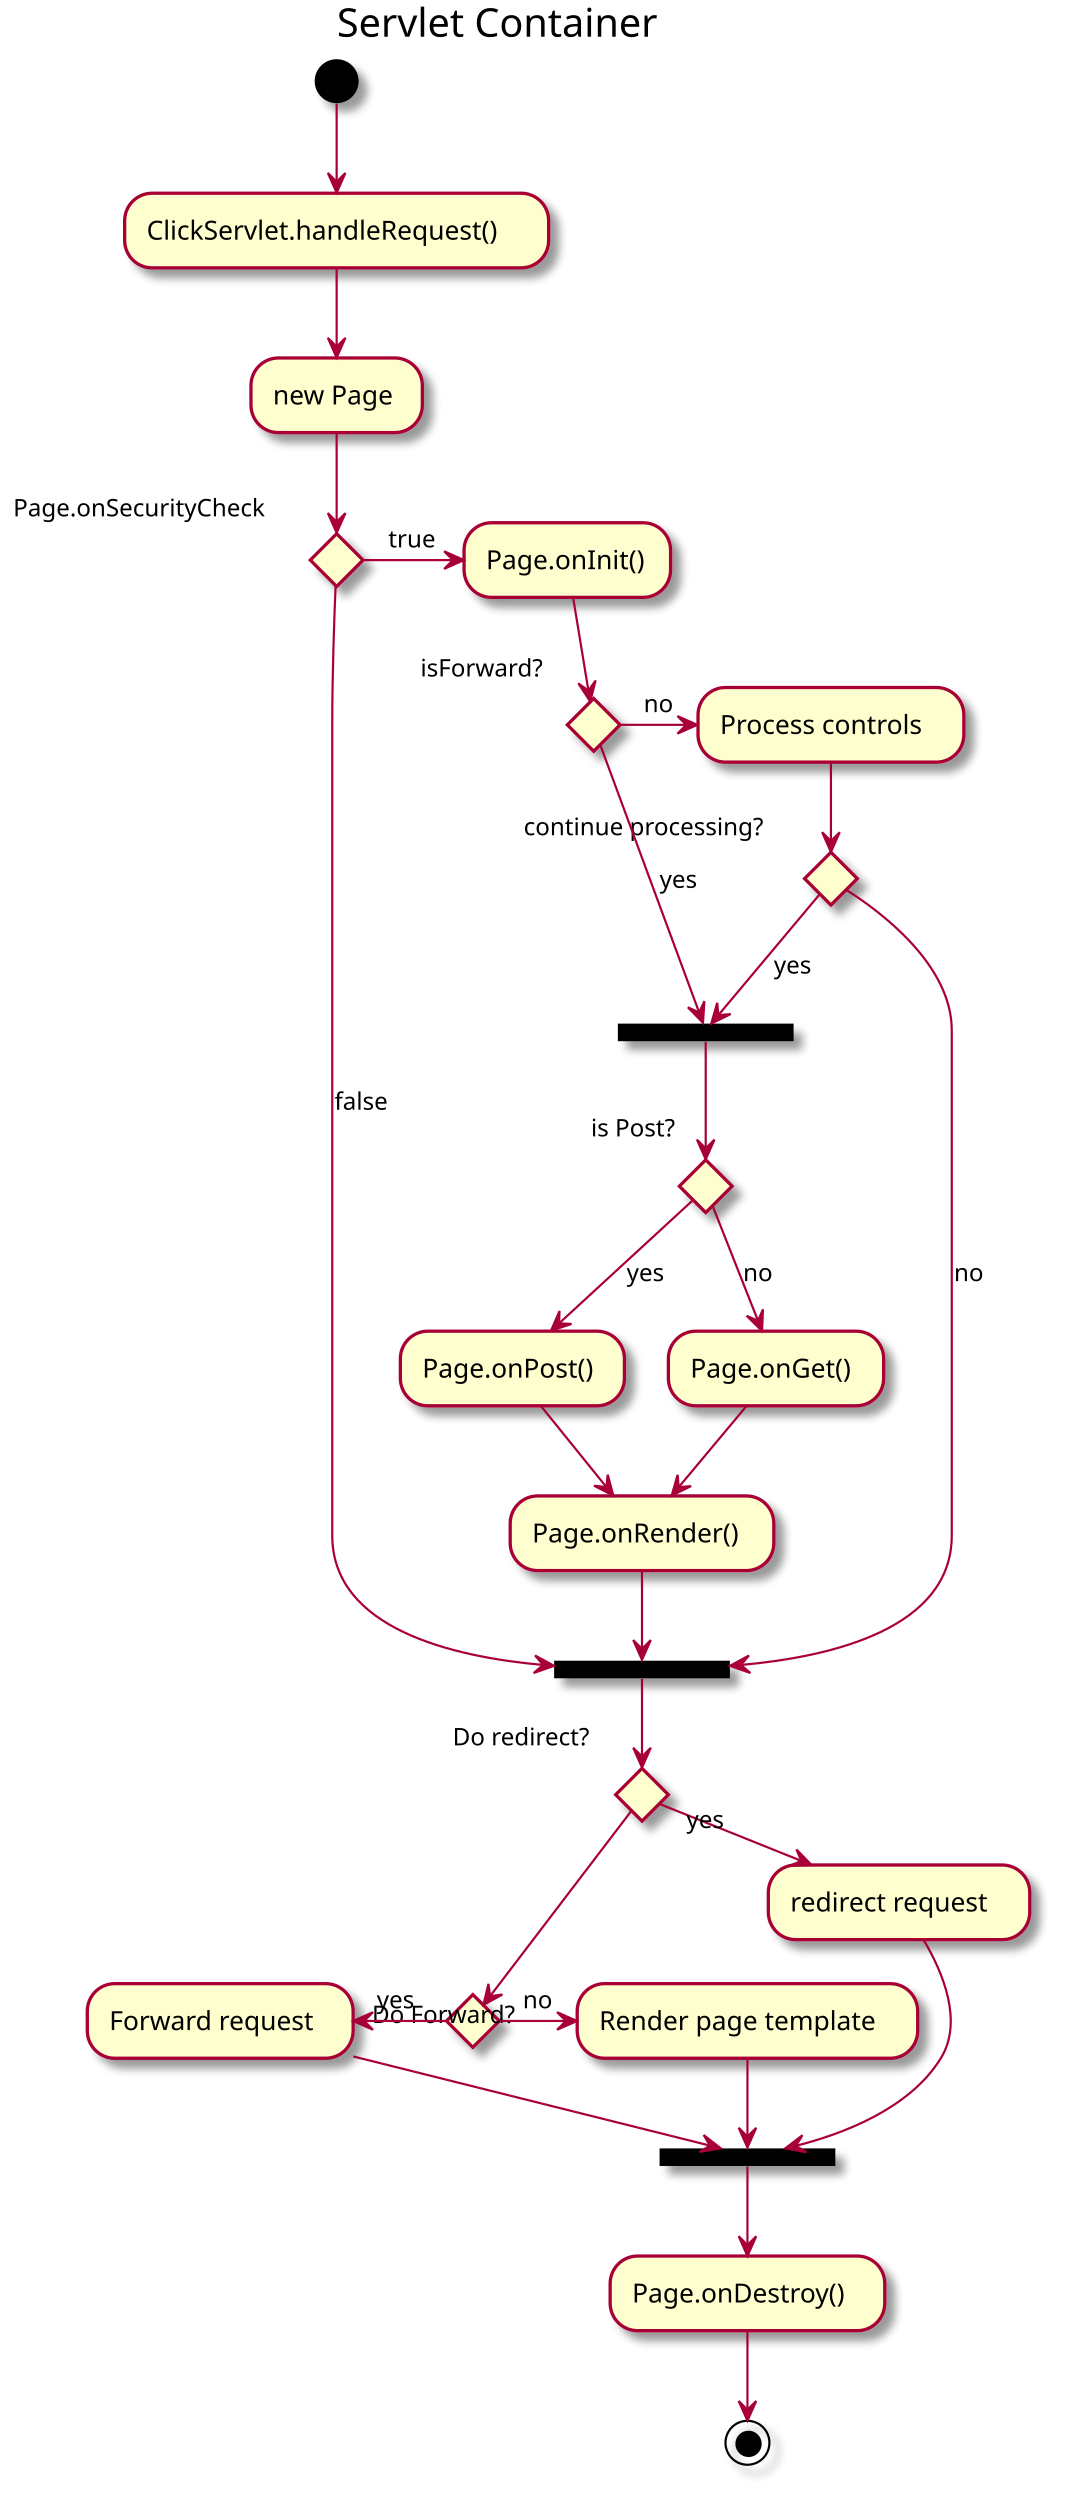
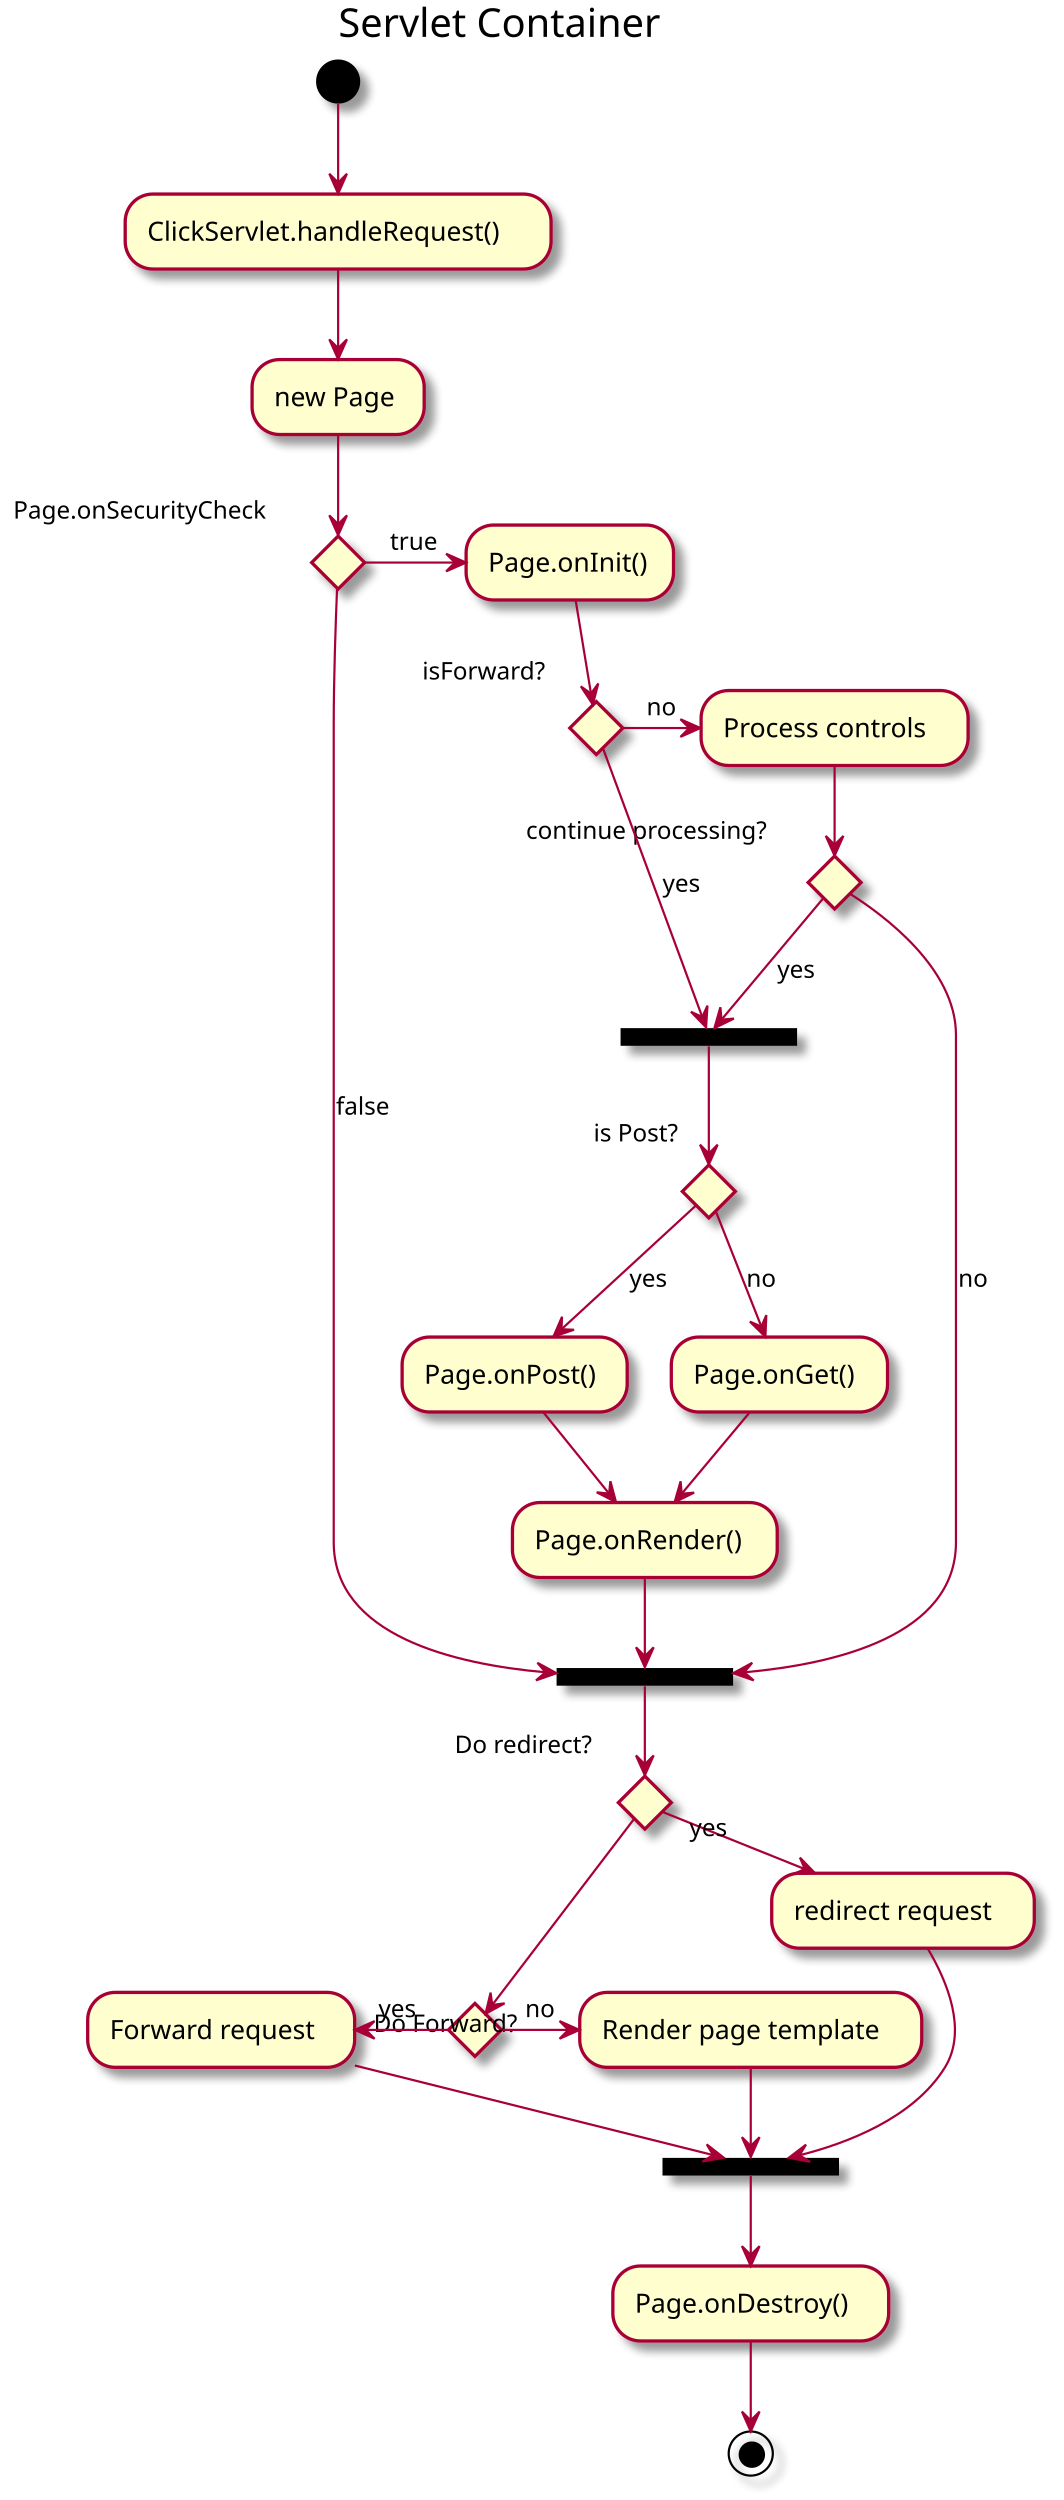
- <svg xmlns="http://www.w3.org/2000/svg" contentScriptType="application/ecmascript" contentStyleType="text/css" height="1138px" preserveAspectRatio="none" style="width:487px;height:1138px;" version="1.1" viewBox="0 0 487 1138" width="487px" zoomAndPan="magnify">
+ <svg xmlns="http://www.w3.org/2000/svg" contentScriptType="application/ecmascript" contentStyleType="text/css" height="1133px" preserveAspectRatio="none" style="width:482px;height:1133px;" version="1.1" viewBox="0 0 482 1133" width="482px" zoomAndPan="magnify">
  <defs>
    <filter height="300%" id="fbjgb33lp05d3" width="300%" x="-1" y="-1">
      <feGaussianBlur result="blurOut" stdDeviation="2.0" />
      <feColorMatrix in="blurOut" result="blurOut2" type="matrix" values="0 0 0 0 0 0 0 0 0 0 0 0 0 0 0 0 0 0 .4 0" />
      <feOffset dx="4.0" dy="4.0" in="blurOut2" result="blurOut3" />
      <feBlend in="SourceGraphic" in2="blurOut3" mode="normal" />
    </filter>
  </defs>
  <g>
    <text fill="#000000" font-family="sans-serif" font-size="18" lengthAdjust="spacingAndGlyphs" textLength="163" x="153.37" y="16.708">Servlet Container</text>
    <ellipse cx="153.241" cy="36.953" fill="#000000" filter="url(#fbjgb33lp05d3)" rx="10" ry="10" style="stroke: none; stroke-width: 1.0;" />
    <rect fill="#FEFECE" filter="url(#fbjgb33lp05d3)" height="33.969" rx="12.5" ry="12.5" style="stroke: #A80036; stroke-width: 1.5;" width="193" x="56.741" y="87.953" />
    <text fill="#000000" font-family="sans-serif" font-size="12" lengthAdjust="spacingAndGlyphs" textLength="173" x="66.741" y="109.092">ClickServlet.handleRequest()</text>
    <rect fill="#FEFECE" filter="url(#fbjgb33lp05d3)" height="33.969" rx="12.5" ry="12.5" style="stroke: #A80036; stroke-width: 1.5;" width="78" x="114.241" y="162.953" />
    <text fill="#000000" font-family="sans-serif" font-size="12" lengthAdjust="spacingAndGlyphs" textLength="58" x="124.241" y="184.092">new Page</text>
    <polygon fill="#FEFECE" filter="url(#fbjgb33lp05d3)" points="153.241,242.953,165.241,254.953,153.241,266.953,141.241,254.953,153.241,242.953" style="stroke: #A80036; stroke-width: 1.5;" />
    <rect fill="#FEFECE" filter="url(#fbjgb33lp05d3)" height="33.969" rx="12.5" ry="12.5" style="stroke: #A80036; stroke-width: 1.5;" width="94" x="211.241" y="237.953" />
    <text fill="#000000" font-family="sans-serif" font-size="12" lengthAdjust="spacingAndGlyphs" textLength="74" x="221.241" y="259.092">Page.onInit()</text>
    <polygon fill="#FEFECE" filter="url(#fbjgb33lp05d3)" points="270.241,317.953,282.241,329.953,270.241,341.953,258.241,329.953,270.241,317.953" style="stroke: #A80036; stroke-width: 1.5;" />
    <rect fill="#FEFECE" filter="url(#fbjgb33lp05d3)" height="33.969" rx="12.5" ry="12.5" style="stroke: #A80036; stroke-width: 1.5;" width="121" x="317.741" y="312.953" />
    <text fill="#000000" font-family="sans-serif" font-size="12" lengthAdjust="spacingAndGlyphs" textLength="101" x="327.741" y="334.092">Process controls</text>
    <polygon fill="#FEFECE" filter="url(#fbjgb33lp05d3)" points="378.241,387.953,390.241,399.953,378.241,411.953,366.241,399.953,378.241,387.953" style="stroke: #A80036; stroke-width: 1.5;" />
    <rect fill="#000000" filter="url(#fbjgb33lp05d3)" height="8" style="stroke: none; stroke-width: 1.0;" width="80" x="281.241" y="465.953" />
    <rect fill="#000000" filter="url(#fbjgb33lp05d3)" height="8" style="stroke: none; stroke-width: 1.0;" width="80" x="252.241" y="755.953" />
    <polygon fill="#FEFECE" filter="url(#fbjgb33lp05d3)" points="321.241,527.953,333.241,539.953,321.241,551.953,309.241,539.953,321.241,527.953" style="stroke: #A80036; stroke-width: 1.5;" />
    <rect fill="#FEFECE" filter="url(#fbjgb33lp05d3)" height="33.969" rx="12.5" ry="12.5" style="stroke: #A80036; stroke-width: 1.5;" width="102" x="182.241" y="605.953" />
    <text fill="#000000" font-family="sans-serif" font-size="12" lengthAdjust="spacingAndGlyphs" textLength="82" x="192.241" y="627.092">Page.onPost()</text>
    <rect fill="#FEFECE" filter="url(#fbjgb33lp05d3)" height="33.969" rx="12.5" ry="12.5" style="stroke: #A80036; stroke-width: 1.5;" width="120" x="232.241" y="680.953" />
    <text fill="#000000" font-family="sans-serif" font-size="12" lengthAdjust="spacingAndGlyphs" textLength="100" x="242.241" y="702.092">Page.onRender()</text>
    <rect fill="#FEFECE" filter="url(#fbjgb33lp05d3)" height="33.969" rx="12.5" ry="12.5" style="stroke: #A80036; stroke-width: 1.5;" width="98" x="304.241" y="605.953" />
    <text fill="#000000" font-family="sans-serif" font-size="12" lengthAdjust="spacingAndGlyphs" textLength="78" x="314.241" y="627.092">Page.onGet()</text>
    <polygon fill="#FEFECE" filter="url(#fbjgb33lp05d3)" points="292.241,804.953,304.241,816.953,292.241,828.953,280.241,816.953,292.241,804.953" style="stroke: #A80036; stroke-width: 1.5;" />
    <rect fill="#FEFECE" filter="url(#fbjgb33lp05d3)" height="33.969" rx="12.5" ry="12.5" style="stroke: #A80036; stroke-width: 1.5;" width="119" x="349.741" y="848.953" />
    <text fill="#000000" font-family="sans-serif" font-size="12" lengthAdjust="spacingAndGlyphs" textLength="99" x="359.741" y="870.092">redirect request</text>
    <rect fill="#000000" filter="url(#fbjgb33lp05d3)" height="8" style="stroke: none; stroke-width: 1.0;" width="80" x="300.241" y="977.953" />
    <polygon fill="#FEFECE" filter="url(#fbjgb33lp05d3)" points="215.241,907.953,227.241,919.953,215.241,931.953,203.241,919.953,215.241,907.953" style="stroke: #A80036; stroke-width: 1.5;" />
    <rect fill="#FEFECE" filter="url(#fbjgb33lp05d3)" height="33.969" rx="12.5" ry="12.5" style="stroke: #A80036; stroke-width: 1.5;" width="121" x="39.741" y="902.953" />
    <text fill="#000000" font-family="sans-serif" font-size="12" lengthAdjust="spacingAndGlyphs" textLength="101" x="49.741" y="924.092">Forward request</text>
    <rect fill="#FEFECE" filter="url(#fbjgb33lp05d3)" height="33.969" rx="12.5" ry="12.5" style="stroke: #A80036; stroke-width: 1.5;" width="155" x="262.741" y="902.953" />
    <text fill="#000000" font-family="sans-serif" font-size="12" lengthAdjust="spacingAndGlyphs" textLength="135" x="272.741" y="924.092">Render page template</text>
    <rect fill="#FEFECE" filter="url(#fbjgb33lp05d3)" height="33.969" rx="12.5" ry="12.5" style="stroke: #A80036; stroke-width: 1.5;" width="125" x="277.741" y="1026.953" />
    <text fill="#000000" font-family="sans-serif" font-size="12" lengthAdjust="spacingAndGlyphs" textLength="105" x="287.741" y="1048.092">Page.onDestroy()</text>
    <ellipse cx="340.241" cy="1111.953" fill="none" filter="url(#fbjgb33lp05d3)" rx="10" ry="10" style="stroke: #000000; stroke-width: 1.0;" />
    <ellipse cx="340.741" cy="1112.453" fill="#000000" rx="6" ry="6" style="stroke: none; stroke-width: 1.0;" />
-     <path d="M153.241,47.133 C153.241,56.223 153.241,70.483 153.241,82.443 " fill="none" id="start-&gt;ClickServlet.handleRequest()" style="stroke: #A80036; stroke-width: 1.0;" />
+     <path d="M153.241,47.133 C153.241,56.223 153.241,70.483 153.241,82.443 " fill="none" id="start-to-ClickServlet.handleRequest()" style="stroke: #A80036; stroke-width: 1.0;" />
    <polygon fill="#A80036" points="153.241,87.743,157.241,78.743,153.241,82.743,149.241,78.743,153.241,87.743" style="stroke: #A80036; stroke-width: 1.0;" />
-     <path d="M153.241,122.154 C153.241,132.645 153.241,146.416 153.241,157.771 " fill="none" id="ClickServlet.handleRequest()-&gt;new Page" style="stroke: #A80036; stroke-width: 1.0;" />
+     <path d="M153.241,122.154 C153.241,132.645 153.241,146.416 153.241,157.771 " fill="none" id="ClickServlet.handleRequest()-to-new Page" style="stroke: #A80036; stroke-width: 1.0;" />
    <polygon fill="#A80036" points="153.241,162.797,157.241,153.797,153.241,157.797,149.241,153.797,153.241,162.797" style="stroke: #A80036; stroke-width: 1.0;" />
-     <path d="M153.241,197.154 C153.241,209.102 153.241,225.304 153.241,237.347 " fill="none" id="new Page-&gt;#60794" style="stroke: #A80036; stroke-width: 1.0;" />
+     <path d="M153.241,197.154 C153.241,209.102 153.241,225.304 153.241,237.347 " fill="none" id="new Page-to-#246510" style="stroke: #A80036; stroke-width: 1.0;" />
    <polygon fill="#A80036" points="153.241,242.557,157.241,233.557,153.241,237.557,149.241,233.557,153.241,242.557" style="stroke: #A80036; stroke-width: 1.0;" />
    <text fill="#000000" font-family="sans-serif" font-size="11" lengthAdjust="spacingAndGlyphs" textLength="127" x="6" y="235.032">Page.onSecurityCheck</text>
-     <path d="M165.286,254.953 C175.449,254.953 190.745,254.953 206.01,254.953 " fill="none" id="#60794-&gt;Page.onInit()" style="stroke: #A80036; stroke-width: 1.0;" />
+     <path d="M165.286,254.953 C175.449,254.953 190.745,254.953 206.01,254.953 " fill="none" id="#246510-to-Page.onInit()" style="stroke: #A80036; stroke-width: 1.0;" />
    <polygon fill="#A80036" points="211.178,254.953,202.178,250.953,206.178,254.953,202.178,258.953,211.178,254.953" style="stroke: #A80036; stroke-width: 1.0;" />
    <text fill="#000000" font-family="sans-serif" font-size="11" lengthAdjust="spacingAndGlyphs" textLength="23" x="176.741" y="249.164">true</text>
-     <path d="M260.904,272.154 C262.964,284.685 265.793,301.895 267.796,314.078 " fill="none" id="Page.onInit()-&gt;#60799" style="stroke: #A80036; stroke-width: 1.0;" />
+     <path d="M260.904,272.154 C262.964,284.685 265.793,301.895 267.796,314.078 " fill="none" id="Page.onInit()-to-#246515" style="stroke: #A80036; stroke-width: 1.0;" />
    <polygon fill="#A80036" points="268.652,319.287,271.138,309.757,267.84,314.353,263.244,311.055,268.652,319.287" style="stroke: #A80036; stroke-width: 1.0;" />
    <text fill="#000000" font-family="sans-serif" font-size="11" lengthAdjust="spacingAndGlyphs" textLength="59" x="191.387" y="307.943">isForward?</text>
-     <path d="M282.63,329.953 C290.318,329.953 300.86,329.953 312.146,329.953 " fill="none" id="#60799-&gt;Process controls" style="stroke: #A80036; stroke-width: 1.0;" />
+     <path d="M282.63,329.953 C290.318,329.953 300.86,329.953 312.146,329.953 " fill="none" id="#246515-to-Process controls" style="stroke: #A80036; stroke-width: 1.0;" />
    <polygon fill="#A80036" points="317.376,329.953,308.376,325.953,312.376,329.953,308.376,333.953,317.376,329.953" style="stroke: #A80036; stroke-width: 1.0;" />
    <text fill="#000000" font-family="sans-serif" font-size="11" lengthAdjust="spacingAndGlyphs" textLength="14" x="292.991" y="324.164">no</text>
-     <path d="M378.241,347.068 C378.241,357.869 378.241,372.035 378.241,382.836 " fill="none" id="Process controls-&gt;#60804" style="stroke: #A80036; stroke-width: 1.0;" />
+     <path d="M378.241,347.068 C378.241,357.869 378.241,372.035 378.241,382.836 " fill="none" id="Process controls-to-#246520" style="stroke: #A80036; stroke-width: 1.0;" />
    <polygon fill="#A80036" points="378.241,387.838,382.241,378.838,378.241,382.838,374.241,378.838,378.241,387.838" style="stroke: #A80036; stroke-width: 1.0;" />
    <text fill="#000000" font-family="sans-serif" font-size="11" lengthAdjust="spacingAndGlyphs" textLength="120" x="238.366" y="380.181">continue processing?</text>
-     <path d="M372.981,407.228 C362.284,419.99 338.072,448.873 326.983,462.103 " fill="none" id="#60804-&gt;RENDERING" style="stroke: #A80036; stroke-width: 1.0;" />
+     <path d="M372.981,407.228 C362.284,419.99 338.072,448.873 326.983,462.103 " fill="none" id="#246520-to-RENDERING" style="stroke: #A80036; stroke-width: 1.0;" />
    <polygon fill="#A80036" points="323.764,465.943,332.611,461.617,326.976,462.112,326.481,456.477,323.764,465.943" style="stroke: #A80036; stroke-width: 1.0;" />
    <text fill="#000000" font-family="sans-serif" font-size="11" lengthAdjust="spacingAndGlyphs" textLength="21" x="352.241" y="443.164">yes</text>
-     <path d="M385.431,405.213 C400.34,414.652 433.241,438.889 433.241,468.953 C433.241,468.953 433.241,468.953 433.241,698.953 C433.241,741.303 378.718,754.184 337.482,757.87 " fill="none" id="#60804-&gt;REDIRECT_CHECK" style="stroke: #A80036; stroke-width: 1.0;" />
+     <path d="M385.431,405.213 C400.34,414.652 433.241,438.889 433.241,468.953 C433.241,468.953 433.241,468.953 433.241,698.953 C433.241,741.303 378.718,754.184 337.482,757.87 " fill="none" id="#246520-to-REDIRECT_CHECK" style="stroke: #A80036; stroke-width: 1.0;" />
    <polygon fill="#A80036" points="332.269,758.294,341.564,761.551,337.252,757.888,340.914,753.577,332.269,758.294" style="stroke: #A80036; stroke-width: 1.0;" />
    <text fill="#000000" font-family="sans-serif" font-size="11" lengthAdjust="spacingAndGlyphs" textLength="14" x="434.241" y="583.164">no</text>
-     <path d="M273.279,339.172 C282.331,363.668 309.062,435.999 318.165,460.63 " fill="none" id="#60799-&gt;RENDERING" style="stroke: #A80036; stroke-width: 1.0;" />
+     <path d="M273.279,339.172 C282.331,363.668 309.062,435.999 318.165,460.63 " fill="none" id="#246515-to-RENDERING" style="stroke: #A80036; stroke-width: 1.0;" />
    <polygon fill="#A80036" points="319.996,465.585,320.628,455.757,318.263,460.895,313.124,458.529,319.996,465.585" style="stroke: #A80036; stroke-width: 1.0;" />
    <text fill="#000000" font-family="sans-serif" font-size="11" lengthAdjust="spacingAndGlyphs" textLength="21" x="300.241" y="404.164">yes</text>
-     <path d="M321.241,474.233 C321.241,482.814 321.241,506.381 321.241,522.575 " fill="none" id="RENDERING-&gt;#60812" style="stroke: #A80036; stroke-width: 1.0;" />
+     <path d="M321.241,474.233 C321.241,482.814 321.241,506.381 321.241,522.575 " fill="none" id="RENDERING-to-#246528" style="stroke: #A80036; stroke-width: 1.0;" />
    <polygon fill="#A80036" points="321.241,527.753,325.241,518.753,321.241,522.753,317.241,518.753,321.241,527.753" style="stroke: #A80036; stroke-width: 1.0;" />
    <text fill="#000000" font-family="sans-serif" font-size="11" lengthAdjust="spacingAndGlyphs" textLength="42" x="269.003" y="517.287">is Post?</text>
-     <path d="M315.467,546.268 C303.351,557.42 274.736,583.758 254.686,602.213 " fill="none" id="#60812-&gt;Page.onPost()" style="stroke: #A80036; stroke-width: 1.0;" />
+     <path d="M315.467,546.268 C303.351,557.42 274.736,583.758 254.686,602.213 " fill="none" id="#246528-to-Page.onPost()" style="stroke: #A80036; stroke-width: 1.0;" />
    <polygon fill="#A80036" points="250.798,605.793,260.129,602.641,254.477,602.407,254.711,596.755,250.798,605.793" style="stroke: #A80036; stroke-width: 1.0;" />
    <text fill="#000000" font-family="sans-serif" font-size="11" lengthAdjust="spacingAndGlyphs" textLength="21" x="285.241" y="583.164">yes</text>
-     <path d="M246.335,640.154 C255.043,650.928 266.547,665.162 275.861,676.686 " fill="none" id="Page.onPost()-&gt;render" style="stroke: #A80036; stroke-width: 1.0;" />
+     <path d="M246.335,640.154 C255.043,650.928 266.547,665.162 275.861,676.686 " fill="none" id="Page.onPost()-to-render" style="stroke: #A80036; stroke-width: 1.0;" />
    <polygon fill="#A80036" points="279.184,680.797,276.635,671.284,276.04,676.909,270.414,676.314,279.184,680.797" style="stroke: #A80036; stroke-width: 1.0;" />
-     <path d="M292.241,715.032 C292.241,726.422 292.241,741.252 292.241,750.435 " fill="none" id="render-&gt;REDIRECT_CHECK" style="stroke: #A80036; stroke-width: 1.0;" />
+     <path d="M292.241,715.032 C292.241,726.422 292.241,741.252 292.241,750.435 " fill="none" id="render-to-REDIRECT_CHECK" style="stroke: #A80036; stroke-width: 1.0;" />
    <polygon fill="#A80036" points="292.241,755.561,296.241,746.561,292.241,750.561,288.241,746.561,292.241,755.561" style="stroke: #A80036; stroke-width: 1.0;" />
-     <path d="M324.426,549.016 C329.154,560.983 338.19,583.855 344.888,600.809 " fill="none" id="#60812-&gt;Page.onGet()" style="stroke: #A80036; stroke-width: 1.0;" />
+     <path d="M324.426,549.016 C329.154,560.983 338.19,583.855 344.888,600.809 " fill="none" id="#246528-to-Page.onGet()" style="stroke: #A80036; stroke-width: 1.0;" />
    <polygon fill="#A80036" points="346.884,605.862,347.298,596.022,345.047,601.212,339.857,598.961,346.884,605.862" style="stroke: #A80036; stroke-width: 1.0;" />
    <text fill="#000000" font-family="sans-serif" font-size="11" lengthAdjust="spacingAndGlyphs" textLength="14" x="338.241" y="583.164">no</text>
-     <path d="M339.703,640.154 C330.7,650.928 318.806,665.162 309.177,676.686 " fill="none" id="Page.onGet()-&gt;render" style="stroke: #A80036; stroke-width: 1.0;" />
+     <path d="M339.703,640.154 C330.7,650.928 318.806,665.162 309.177,676.686 " fill="none" id="Page.onGet()-to-render" style="stroke: #A80036; stroke-width: 1.0;" />
    <polygon fill="#A80036" points="305.741,680.797,314.582,676.457,308.947,676.961,308.443,671.326,305.741,680.797" style="stroke: #A80036; stroke-width: 1.0;" />
-     <path d="M152.757,266.834 C152.165,281.096 151.241,306.893 151.241,328.953 C151.241,328.953 151.241,328.953 151.241,698.953 C151.241,741.303 205.764,754.184 247,757.87 " fill="none" id="#60794-&gt;REDIRECT_CHECK" style="stroke: #A80036; stroke-width: 1.0;" />
+     <path d="M152.757,266.834 C152.165,281.096 151.241,306.893 151.241,328.953 C151.241,328.953 151.241,328.953 151.241,698.953 C151.241,741.303 205.764,754.184 247,757.87 " fill="none" id="#246510-to-REDIRECT_CHECK" style="stroke: #A80036; stroke-width: 1.0;" />
    <polygon fill="#A80036" points="252.213,758.294,243.567,753.577,247.229,757.888,242.918,761.551,252.213,758.294" style="stroke: #A80036; stroke-width: 1.0;" />
    <text fill="#000000" font-family="sans-serif" font-size="11" lengthAdjust="spacingAndGlyphs" textLength="28" x="152.241" y="505.164">false</text>
-     <path d="M292.241,764.229 C292.241,771.028 292.241,787.073 292.241,799.505 " fill="none" id="REDIRECT_CHECK-&gt;#60824" style="stroke: #A80036; stroke-width: 1.0;" />
+     <path d="M292.241,764.229 C292.241,771.028 292.241,787.073 292.241,799.505 " fill="none" id="REDIRECT_CHECK-to-#246540" style="stroke: #A80036; stroke-width: 1.0;" />
    <polygon fill="#A80036" points="292.241,804.574,296.241,795.574,292.241,799.574,288.241,795.574,292.241,804.574" style="stroke: #A80036; stroke-width: 1.0;" />
    <text fill="#000000" font-family="sans-serif" font-size="11" lengthAdjust="spacingAndGlyphs" textLength="70" x="206.053" y="794.47">Do redirect?</text>
-     <path d="M300.283,821.184 C313.496,826.492 340.726,837.43 364.657,847.043 " fill="none" id="#60824-&gt;redirect request" style="stroke: #A80036; stroke-width: 1.0;" />
+     <path d="M300.283,821.184 C313.496,826.492 340.726,837.43 364.657,847.043 " fill="none" id="#246540-to-redirect request" style="stroke: #A80036; stroke-width: 1.0;" />
    <polygon fill="#A80036" points="369.394,848.946,362.534,841.879,364.754,847.082,359.551,849.302,369.394,848.946" style="stroke: #A80036; stroke-width: 1.0;" />
    <text fill="#000000" font-family="sans-serif" font-size="11" lengthAdjust="spacingAndGlyphs" textLength="21" x="312.463" y="832.125">yes</text>
-     <path d="M420.401,883.002 C429.254,897.904 438.569,920.243 428.241,936.953 C413.942,960.09 383.384,971.467 362.326,976.763 " fill="none" id="redirect request-&gt;BEFORE_DESTROY" style="stroke: #A80036; stroke-width: 1.0;" />
+     <path d="M420.401,883.002 C429.254,897.904 438.569,920.243 428.241,936.953 C413.942,960.09 383.384,971.467 362.326,976.763 " fill="none" id="redirect request-to-BEFORE_DESTROY" style="stroke: #A80036; stroke-width: 1.0;" />
    <polygon fill="#A80036" points="357.458,977.922,367.139,979.728,362.322,976.764,365.286,971.946,357.458,977.922" style="stroke: #A80036; stroke-width: 1.0;" />
-     <path d="M287.424,824.271 C274.514,841.205 239.042,887.733 223.138,908.595 " fill="none" id="#60824-&gt;#60831" style="stroke: #A80036; stroke-width: 1.0;" />
+     <path d="M287.424,824.271 C274.514,841.205 239.042,887.733 223.138,908.595 " fill="none" id="#246540-to-#246547" style="stroke: #A80036; stroke-width: 1.0;" />
    <polygon fill="#A80036" points="220.056,912.637,228.694,907.906,223.087,908.661,222.332,903.055,220.056,912.637" style="stroke: #A80036; stroke-width: 1.0;" />
    <text fill="#000000" font-family="sans-serif" font-size="11" lengthAdjust="spacingAndGlyphs" textLength="70" x="169.338" y="920.876">Do Forward?</text>
-     <path d="M166.01,919.953 C180.16,919.953 193.629,919.953 202.89,919.953 " fill="none" id="Forward request&lt;-#60831" style="stroke: #A80036; stroke-width: 1.0;" />
+     <path d="M166.01,919.953 C180.16,919.953 193.629,919.953 202.89,919.953 " fill="none" id="Forward request-backto-#246547" style="stroke: #A80036; stroke-width: 1.0;" />
    <polygon fill="#A80036" points="160.772,919.953,169.772,923.953,165.772,919.953,169.772,915.953,160.772,919.953" style="stroke: #A80036; stroke-width: 1.0;" />
    <text fill="#000000" font-family="sans-serif" font-size="11" lengthAdjust="spacingAndGlyphs" textLength="21" x="171.491" y="914.164">yes</text>
-     <path d="M160.803,936.094 C214.582,949.538 289.67,968.31 323.06,976.658 " fill="none" id="Forward request-&gt;BEFORE_DESTROY" style="stroke: #A80036; stroke-width: 1.0;" />
+     <path d="M160.803,936.094 C214.582,949.538 289.67,968.31 323.06,976.658 " fill="none" id="Forward request-to-BEFORE_DESTROY" style="stroke: #A80036; stroke-width: 1.0;" />
    <polygon fill="#A80036" points="328.051,977.905,320.29,971.841,323.2,976.692,318.349,979.602,328.051,977.905" style="stroke: #A80036; stroke-width: 1.0;" />
-     <path d="M227.683,919.953 C235.356,919.953 245.934,919.953 257.554,919.953 " fill="none" id="#60831-&gt;Render page template" style="stroke: #A80036; stroke-width: 1.0;" />
+     <path d="M227.683,919.953 C235.356,919.953 245.934,919.953 257.554,919.953 " fill="none" id="#246547-to-Render page template" style="stroke: #A80036; stroke-width: 1.0;" />
    <polygon fill="#A80036" points="262.593,919.953,253.593,915.953,257.593,919.953,253.593,923.953,262.593,919.953" style="stroke: #A80036; stroke-width: 1.0;" />
    <text fill="#000000" font-family="sans-serif" font-size="11" lengthAdjust="spacingAndGlyphs" textLength="14" x="237.991" y="914.164">no</text>
-     <path d="M340.241,937.032 C340.241,948.422 340.241,963.252 340.241,972.435 " fill="none" id="Render page template-&gt;BEFORE_DESTROY" style="stroke: #A80036; stroke-width: 1.0;" />
+     <path d="M340.241,937.032 C340.241,948.422 340.241,963.252 340.241,972.435 " fill="none" id="Render page template-to-BEFORE_DESTROY" style="stroke: #A80036; stroke-width: 1.0;" />
    <polygon fill="#A80036" points="340.241,977.561,344.241,968.561,340.241,972.561,336.241,968.561,340.241,977.561" style="stroke: #A80036; stroke-width: 1.0;" />
-     <path d="M340.241,986.179 C340.241,992.84 340.241,1008.601 340.241,1021.831 " fill="none" id="BEFORE_DESTROY-&gt;Page.onDestroy()" style="stroke: #A80036; stroke-width: 1.0;" />
+     <path d="M340.241,986.179 C340.241,992.84 340.241,1008.601 340.241,1021.831 " fill="none" id="BEFORE_DESTROY-to-Page.onDestroy()" style="stroke: #A80036; stroke-width: 1.0;" />
    <polygon fill="#A80036" points="340.241,1026.938,344.241,1017.938,340.241,1021.938,336.241,1017.938,340.241,1026.938" style="stroke: #A80036; stroke-width: 1.0;" />
-     <path d="M340.241,1061.268 C340.241,1072.19 340.241,1086.421 340.241,1096.852 " fill="none" id="Page.onDestroy()-&gt;end" style="stroke: #A80036; stroke-width: 1.0;" />
+     <path d="M340.241,1061.268 C340.241,1072.19 340.241,1086.421 340.241,1096.852 " fill="none" id="Page.onDestroy()-to-end" style="stroke: #A80036; stroke-width: 1.0;" />
    <polygon fill="#A80036" points="340.241,1101.923,344.241,1092.923,340.241,1096.923,336.241,1092.923,340.241,1101.923" style="stroke: #A80036; stroke-width: 1.0;" />
  </g>
</svg>
